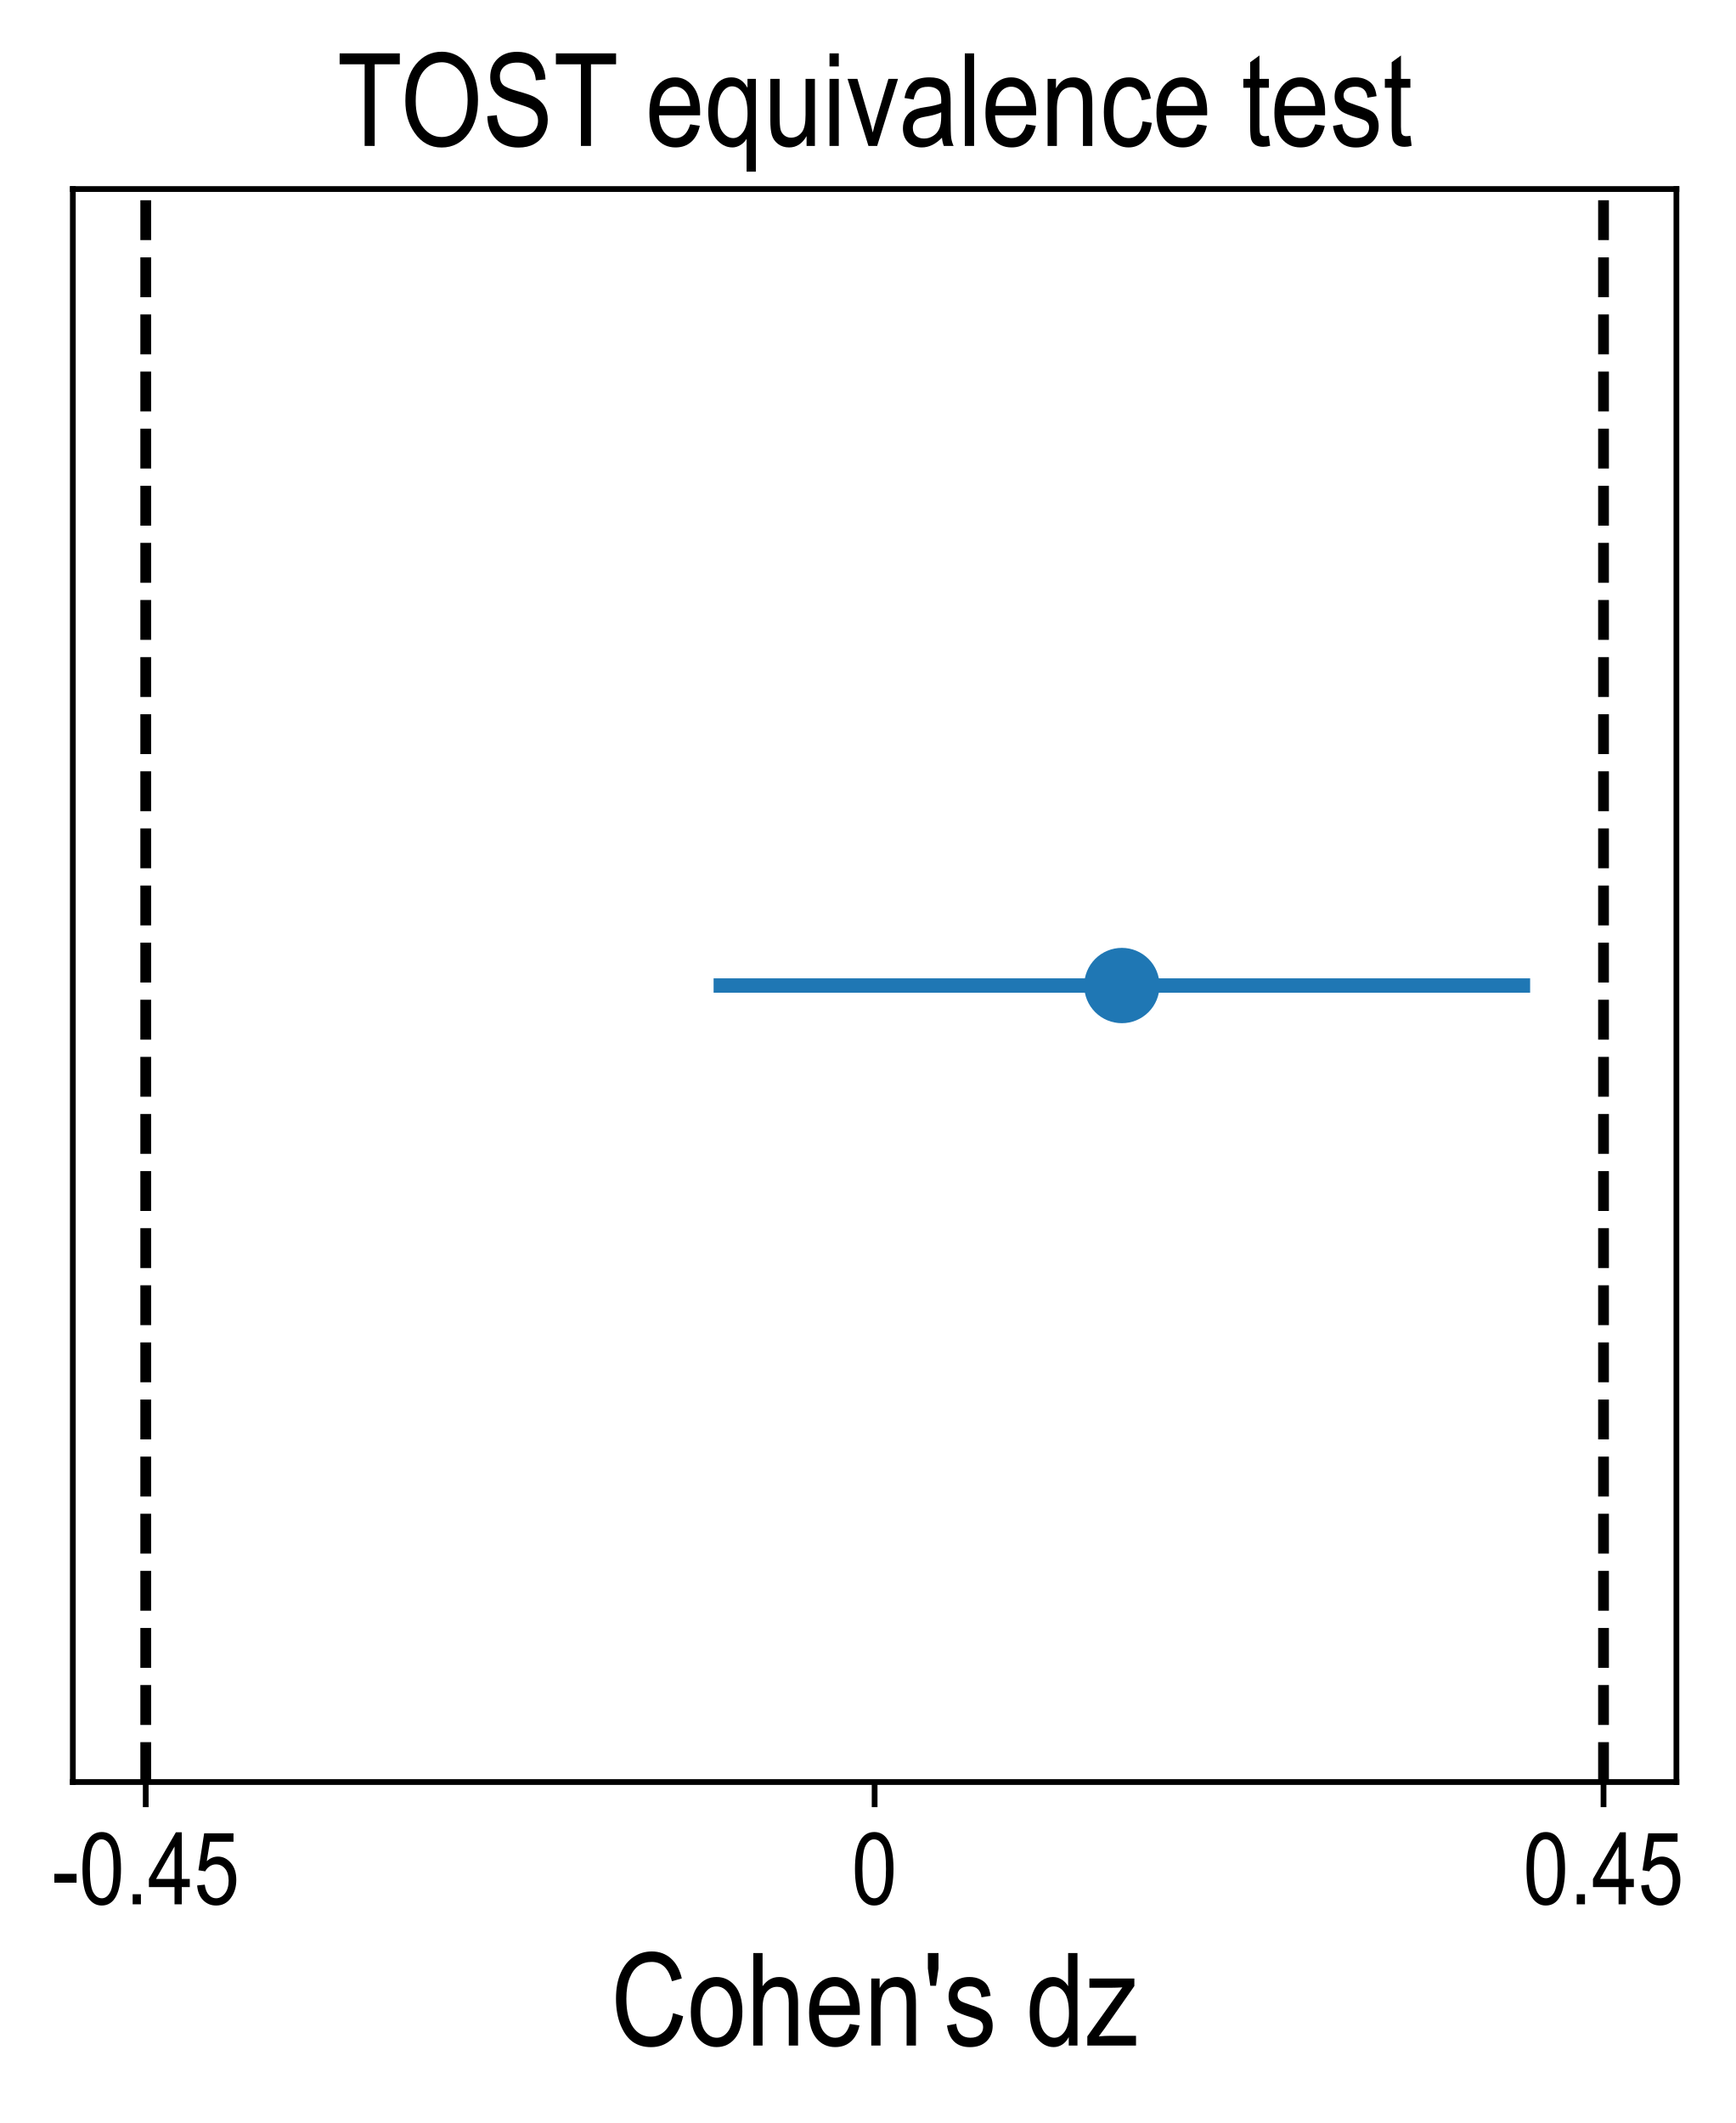
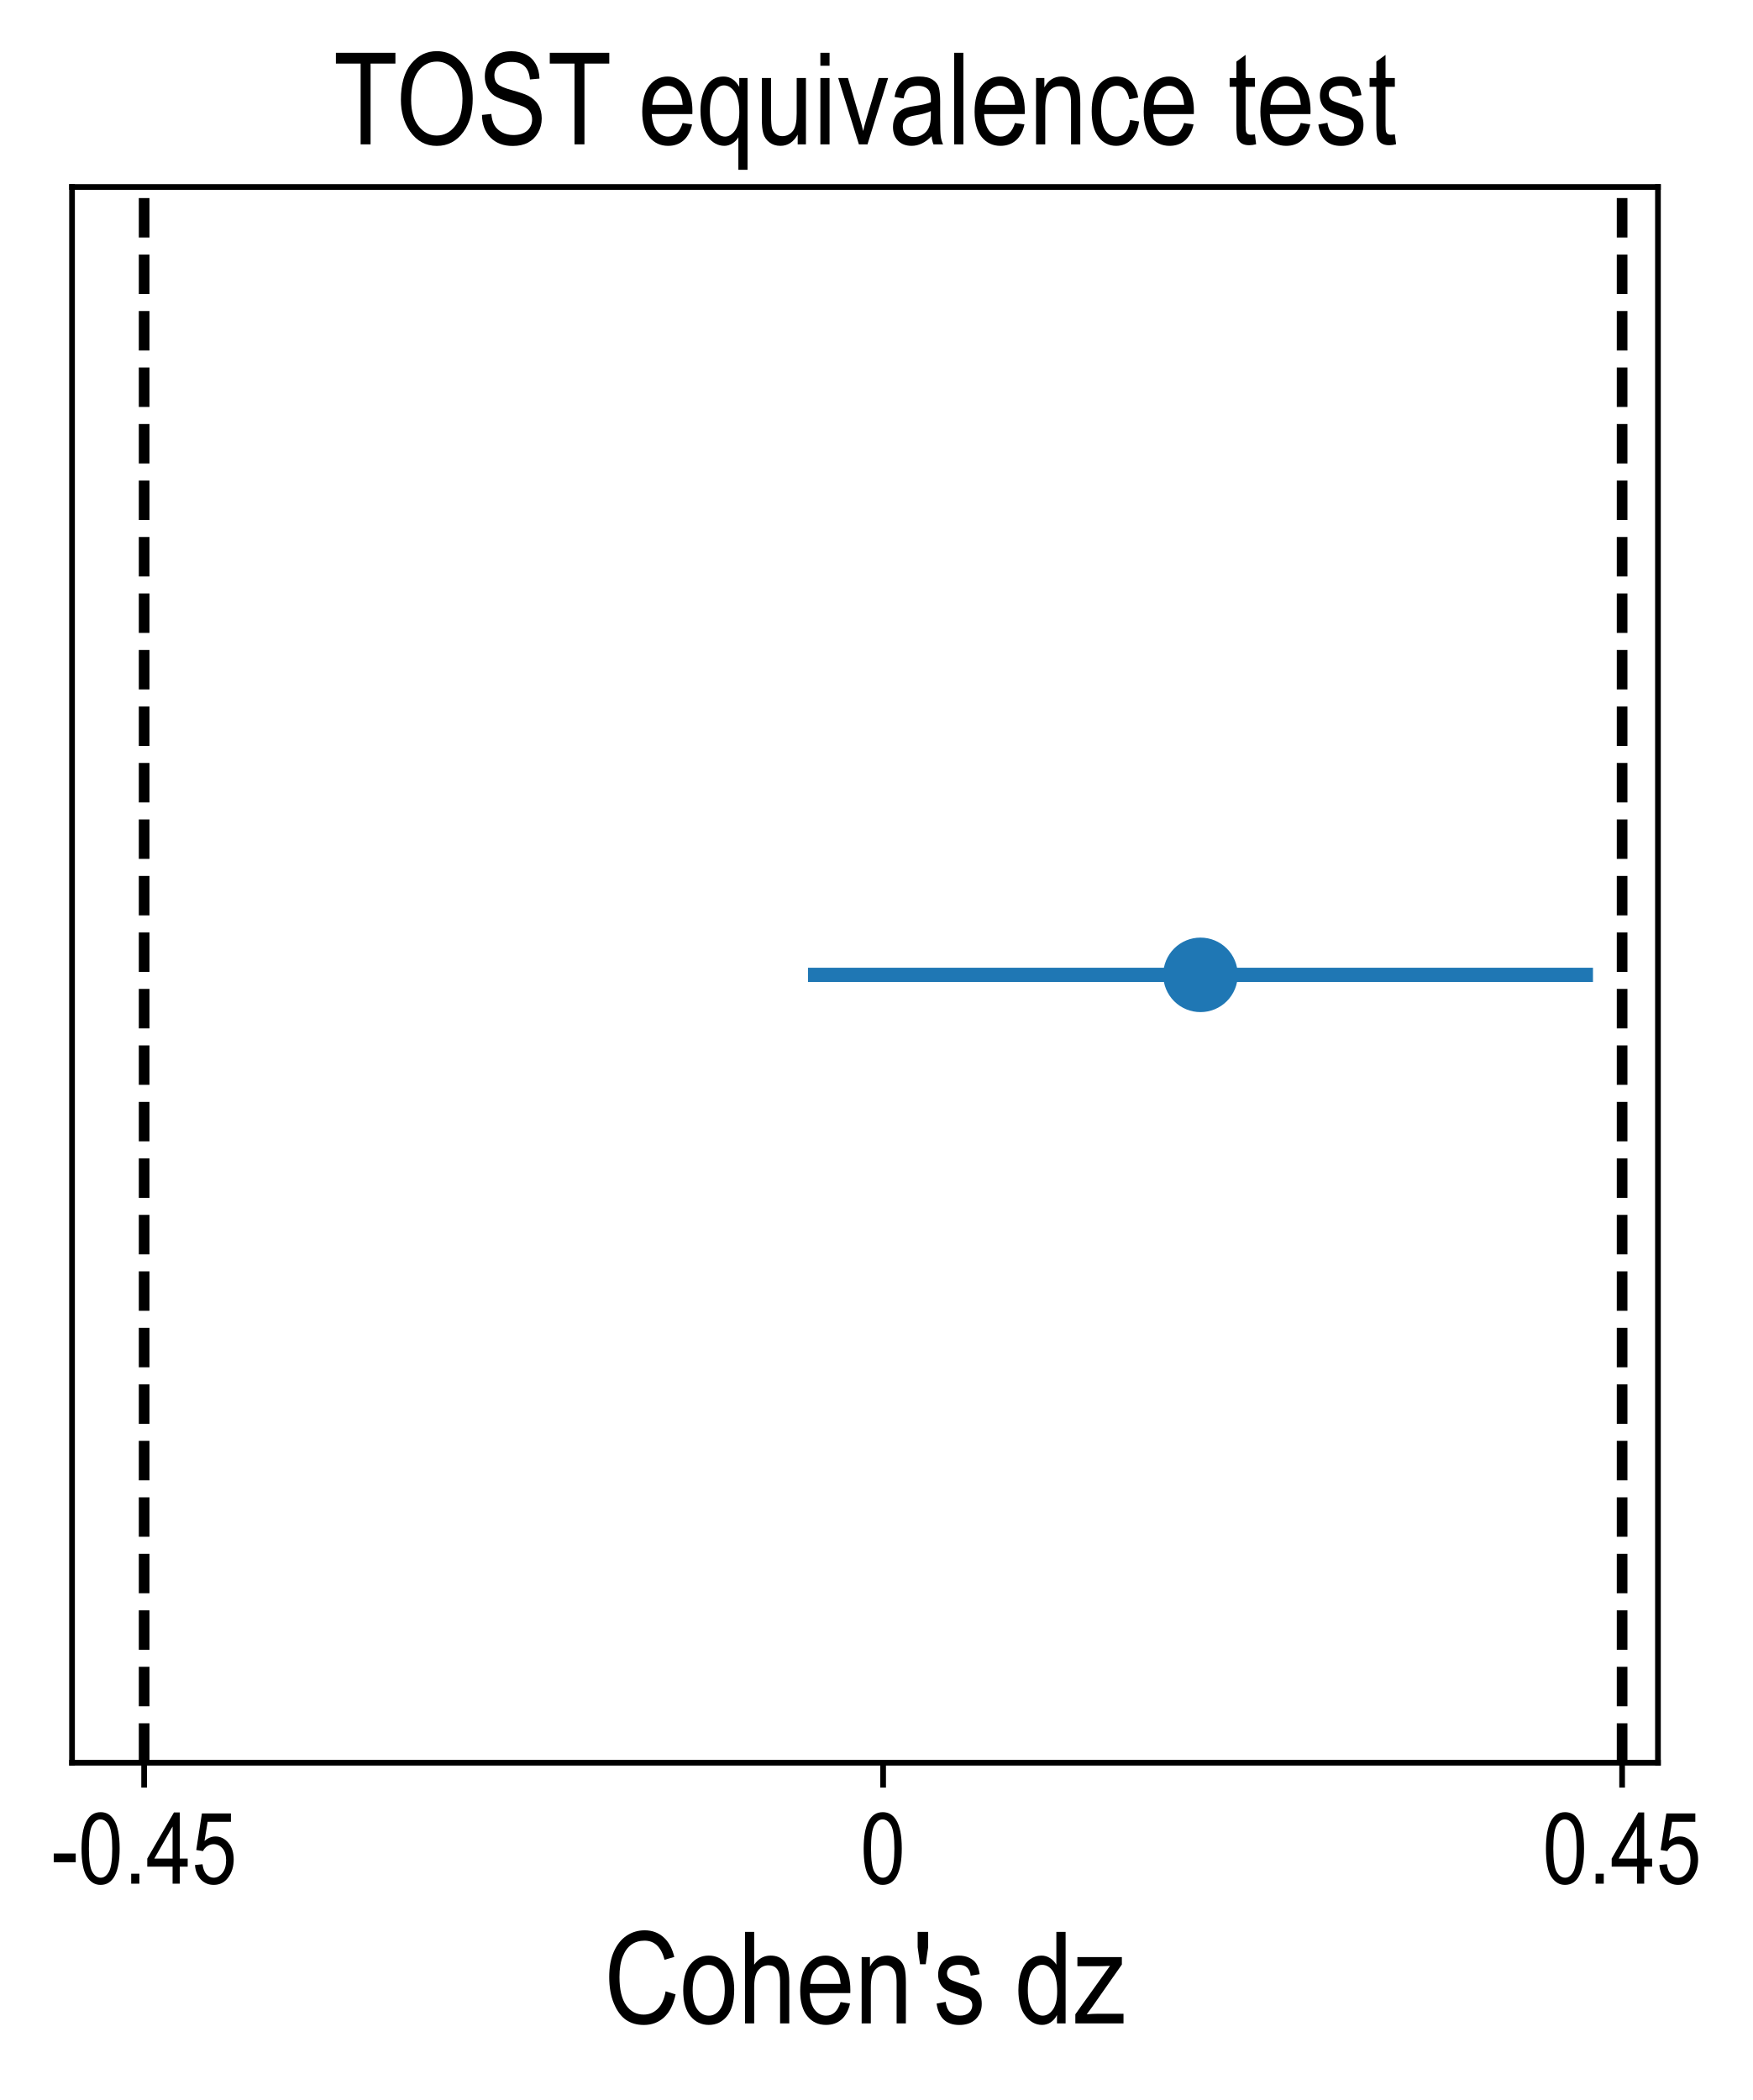
- <svg xmlns="http://www.w3.org/2000/svg" xmlns:xlink="http://www.w3.org/1999/xlink" width="241.567pt" height="295.54pt" viewBox="0 0 241.567 295.54" version="1.1">
+ <svg xmlns="http://www.w3.org/2000/svg" xmlns:xlink="http://www.w3.org/1999/xlink" width="246.669pt" height="295.54pt" viewBox="0 0 246.669 295.54" version="1.1">
  <defs>
    <style type="text/css">*{stroke-linejoin: round; stroke-linecap: butt}</style>
  </defs>
  <g id="figure_1">
    <g id="patch_1">
-       <path d="M 0 295.54  L 241.567 295.54  L 241.567 0  L 0 0  L 0 295.54  z " style="fill: none" />
+       <path d="M 0 295.54  L 246.669 295.54  L 246.669 0  L 0 0  L 0 295.54  z " style="fill: none" />
    </g>
    <g id="axes_1">
      <g id="patch_2">
        <path d="M 10.139 248.075  L 233.339 248.075  L 233.339 26.315  L 10.139 26.315  L 10.139 248.075  z " style="fill: none" />
      </g>
      <g id="PathCollection_1">
        <defs>
-           <path id="m63e1e57380" d="M 0 4.743  C 1.258 4.743 2.465 4.244 3.354 3.354  C 4.244 2.465 4.743 1.258 4.743 0  C 4.743 -1.258 4.244 -2.465 3.354 -3.354  C 2.465 -4.244 1.258 -4.743 0 -4.743  C -1.258 -4.743 -2.465 -4.244 -3.354 -3.354  C -4.244 -2.465 -4.743 -1.258 -4.743 0  C -4.743 1.258 -4.244 2.465 -3.354 3.354  C -2.465 4.244 -1.258 4.743 0 4.743  z " style="stroke: #1f77b4" />
+           <path id="m1de9211cf2" d="M 0 4.743  C 1.258 4.743 2.465 4.244 3.354 3.354  C 4.244 2.465 4.743 1.258 4.743 0  C 4.743 -1.258 4.244 -2.465 3.354 -3.354  C 2.465 -4.244 1.258 -4.743 0 -4.743  C -1.258 -4.743 -2.465 -4.244 -3.354 -3.354  C -4.244 -2.465 -4.743 -1.258 -4.743 0  C -4.743 1.258 -4.244 2.465 -3.354 3.354  C -2.465 4.244 -1.258 4.743 0 4.743  z " style="stroke: #1f77b4" />
        </defs>
-         <g clip-path="url(#pc66dc2a2b5)">
-           <use xlink:href="#m63e1e57380" x="156.151" y="137.195" style="fill: #1f77b4; stroke: #1f77b4" />
+         <g clip-path="url(#pa5dfbec179)">
+           <use xlink:href="#m1de9211cf2" x="168.955" y="137.195" style="fill: #1f77b4; stroke: #1f77b4" />
        </g>
      </g>
      <g id="matplotlib.axis_1">
        <g id="xtick_1">
          <g id="line2d_1">
            <defs>
-               <path id="m46cf5f5c08" d="M 0 0  L 0 3.5  " style="stroke: #000000; stroke-width: 0.8" />
+               <path id="mc096ad868d" d="M 0 0  L 0 3.5  " style="stroke: #000000; stroke-width: 0.8" />
            </defs>
            <g>
-               <use xlink:href="#m46cf5f5c08" x="20.285" y="248.075" style="stroke: #000000; stroke-width: 0.8" />
+               <use xlink:href="#mc096ad868d" x="20.285" y="248.075" style="stroke: #000000; stroke-width: 0.8" />
            </g>
          </g>
          <g id="text_1">
            <g transform="translate(7.2 265.0956) scale(0.14 -0.14)">
              <defs>
                <path id="ArialNarrow-2d" d="M 166 1375  L 166 1941  L 1581 1941  L 1581 1375  L 166 1375  z " transform="scale(0.015625)" />
                <path id="ArialNarrow-30" d="M 209 2259  Q 209 3413 520 4006  Q 831 4600 1438 4600  Q 1975 4600 2284 4119  Q 2659 3538 2659 2259  Q 2659 1113 2350 517  Q 2041 -78 1431 -78  Q 894 -78 551 447  Q 209 972 209 2259  z M 681 2259  Q 681 1144 895 764  Q 1109 384 1444 384  Q 1759 384 1971 768  Q 2184 1153 2184 2259  Q 2184 3378 1970 3756  Q 1756 4134 1416 4134  Q 1103 4134 892 3750  Q 681 3366 681 2259  z " transform="scale(0.015625)" />
                <path id="ArialNarrow-2e" d="M 484 0  L 484 641  L 1009 641  L 1009 0  L 484 0  z " transform="scale(0.015625)" />
                <path id="ArialNarrow-34" d="M 1688 0  L 1688 1097  L 59 1097  L 59 1613  L 1775 4581  L 2150 4581  L 2150 1613  L 2659 1613  L 2659 1097  L 2150 1097  L 2150 0  L 1688 0  z M 1688 1613  L 1688 3678  L 513 1613  L 1688 1613  z " transform="scale(0.015625)" />
                <path id="ArialNarrow-35" d="M 209 1200  L 694 1250  Q 750 813 948 598  Q 1147 384 1409 384  Q 1738 384 1975 686  Q 2213 988 2213 1509  Q 2213 2000 1983 2270  Q 1753 2541 1406 2541  Q 1197 2541 1014 2423  Q 831 2306 725 2097  L 291 2166  L 656 4519  L 2522 4519  L 2522 3981  L 1025 3981  L 822 2750  Q 1156 3038 1531 3038  Q 2003 3038 2351 2636  Q 2700 2234 2700 1553  Q 2700 881 2351 401  Q 2003 -78 1416 -78  Q 928 -78 592 261  Q 256 600 209 1200  z " transform="scale(0.015625)" />
              </defs>
              <use xlink:href="#ArialNarrow-2d" />
              <use xlink:href="#ArialNarrow-30" transform="translate(27.29492 0)" />
              <use xlink:href="#ArialNarrow-2e" transform="translate(72.90039 0)" />
              <use xlink:href="#ArialNarrow-34" transform="translate(95.70312 0)" />
              <use xlink:href="#ArialNarrow-35" transform="translate(141.3086 0)" />
            </g>
          </g>
        </g>
        <g id="xtick_2">
          <g id="line2d_2">
            <g>
-               <use xlink:href="#m46cf5f5c08" x="121.739" y="248.075" style="stroke: #000000; stroke-width: 0.8" />
+               <use xlink:href="#mc096ad868d" x="124.29" y="248.075" style="stroke: #000000; stroke-width: 0.8" />
            </g>
          </g>
          <g id="text_2">
-             <g transform="translate(118.5464 265.0956) scale(0.14 -0.14)">
+             <g transform="translate(121.0974 265.0956) scale(0.14 -0.14)">
              <use xlink:href="#ArialNarrow-30" />
            </g>
          </g>
        </g>
        <g id="xtick_3">
          <g id="line2d_3">
            <g>
-               <use xlink:href="#m46cf5f5c08" x="223.194" y="248.075" style="stroke: #000000; stroke-width: 0.8" />
+               <use xlink:href="#mc096ad868d" x="228.296" y="248.075" style="stroke: #000000; stroke-width: 0.8" />
            </g>
          </g>
          <g id="text_3">
-             <g transform="translate(212.0199 265.0956) scale(0.14 -0.14)">
+             <g transform="translate(217.1219 265.0956) scale(0.14 -0.14)">
              <use xlink:href="#ArialNarrow-30" />
              <use xlink:href="#ArialNarrow-2e" transform="translate(45.60547 0)" />
              <use xlink:href="#ArialNarrow-34" transform="translate(68.4082 0)" />
              <use xlink:href="#ArialNarrow-35" transform="translate(114.0137 0)" />
            </g>
          </g>
        </g>
        <g id="text_4">
          <g transform="translate(85.03876 284.7622) scale(0.18 -0.18)">
            <defs>
              <path id="ArialNarrow-43" d="M 3072 1606  L 3572 1453  Q 3406 681 2992 301  Q 2578 -78 1984 -78  Q 1463 -78 1092 176  Q 722 431 486 993  Q 250 1556 250 2322  Q 250 3078 486 3601  Q 722 4125 1125 4392  Q 1528 4659 2025 4659  Q 2569 4659 2959 4320  Q 3350 3981 3506 3325  L 3019 3184  Q 2769 4141 2016 4141  Q 1641 4141 1366 3948  Q 1091 3756 927 3350  Q 763 2944 763 2322  Q 763 1381 1094 911  Q 1425 441 1975 441  Q 2381 441 2676 730  Q 2972 1019 3072 1606  z " transform="scale(0.015625)" />
              <path id="ArialNarrow-6f" d="M 166 1659  Q 166 2519 527 2956  Q 888 3394 1441 3394  Q 1984 3394 2350 2956  Q 2716 2519 2716 1694  Q 2716 800 2356 362  Q 1997 -75 1441 -75  Q 894 -75 530 364  Q 166 803 166 1659  z M 638 1659  Q 638 1016 872 702  Q 1106 388 1453 388  Q 1778 388 2011 705  Q 2244 1022 2244 1659  Q 2244 2300 2009 2614  Q 1775 2928 1428 2928  Q 1100 2928 869 2612  Q 638 2297 638 1659  z " transform="scale(0.015625)" />
              <path id="ArialNarrow-68" d="M 338 0  L 338 4581  L 797 4581  L 797 2938  Q 959 3166 1164 3280  Q 1369 3394 1616 3394  Q 2050 3394 2301 3117  Q 2553 2841 2553 2103  L 2553 0  L 2094 0  L 2094 2103  Q 2094 2534 1941 2721  Q 1788 2909 1519 2909  Q 1219 2909 1008 2668  Q 797 2428 797 1816  L 797 0  L 338 0  z " transform="scale(0.015625)" />
              <path id="ArialNarrow-65" d="M 2200 1069  L 2675 997  Q 2556 466 2245 195  Q 1934 -75 1475 -75  Q 897 -75 539 364  Q 181 803 181 1631  Q 181 2491 542 2942  Q 903 3394 1456 3394  Q 1984 3394 2337 2950  Q 2691 2506 2691 1666  L 2688 1516  L 656 1516  Q 684 956 915 672  Q 1147 388 1478 388  Q 1997 388 2200 1069  z M 684 1978  L 2203 1978  Q 2172 2409 2019 2622  Q 1797 2931 1453 2931  Q 1144 2931 925 2673  Q 706 2416 684 1978  z " transform="scale(0.015625)" />
              <path id="ArialNarrow-6e" d="M 338 0  L 338 3319  L 753 3319  L 753 2847  Q 903 3122 1120 3258  Q 1338 3394 1619 3394  Q 1838 3394 2023 3308  Q 2209 3222 2323 3083  Q 2438 2944 2494 2722  Q 2550 2500 2550 2041  L 2550 0  L 2088 0  L 2088 2019  Q 2088 2384 2025 2553  Q 1963 2722 1830 2814  Q 1697 2906 1522 2906  Q 1191 2906 994 2659  Q 797 2413 797 1813  L 797 0  L 338 0  z " transform="scale(0.015625)" />
              <path id="ArialNarrow-27" d="M 341 2959  L 222 3816  L 222 4581  L 747 4581  L 747 3816  L 625 2959  L 341 2959  z " transform="scale(0.015625)" />
              <path id="ArialNarrow-73" d="M 163 991  L 619 1078  Q 659 728 840 558  Q 1022 388 1322 388  Q 1622 388 1786 536  Q 1950 684 1950 913  Q 1950 1109 1809 1219  Q 1713 1294 1341 1406  Q 803 1572 622 1687  Q 441 1803 341 1997  Q 241 2191 241 2438  Q 241 2863 512 3128  Q 784 3394 1266 3394  Q 1569 3394 1798 3284  Q 2028 3175 2150 2990  Q 2272 2806 2319 2463  L 1869 2388  Q 1806 2931 1278 2931  Q 978 2931 831 2811  Q 684 2691 684 2503  Q 684 2319 825 2213  Q 909 2150 1325 2013  Q 1897 1828 2065 1720  Q 2234 1613 2328 1427  Q 2422 1241 2422 984  Q 2422 509 2120 215  Q 1819 -78 1297 -78  Q 319 -78 163 991  z " transform="scale(0.015625)" />
              <path id="ArialNarrow-20" transform="scale(0.015625)" />
              <path id="ArialNarrow-64" d="M 2103 0  L 2103 419  Q 1978 178 1781 51  Q 1584 -75 1356 -75  Q 875 -75 523 379  Q 172 834 172 1659  Q 172 2225 328 2619  Q 484 3013 745 3203  Q 1006 3394 1325 3394  Q 1553 3394 1748 3273  Q 1944 3153 2072 2938  L 2072 4581  L 2534 4581  L 2534 0  L 2103 0  z M 644 1656  Q 644 1013 867 700  Q 1091 388 1388 388  Q 1681 388 1897 688  Q 2113 988 2113 1594  Q 2113 2291 1897 2611  Q 1681 2931 1353 2931  Q 1063 2931 853 2623  Q 644 2316 644 1656  z " transform="scale(0.015625)" />
              <path id="ArialNarrow-7a" d="M 103 0  L 103 456  L 1838 2881  Q 1541 2863 1316 2863  L 206 2863  L 206 3319  L 2431 3319  L 2431 2947  L 956 841  L 672 456  Q 981 484 1253 484  L 2513 484  L 2513 0  L 103 0  z " transform="scale(0.015625)" />
            </defs>
            <use xlink:href="#ArialNarrow-43" />
            <use xlink:href="#ArialNarrow-6f" transform="translate(59.17969 0)" />
            <use xlink:href="#ArialNarrow-68" transform="translate(104.7852 0)" />
            <use xlink:href="#ArialNarrow-65" transform="translate(150.3906 0)" />
            <use xlink:href="#ArialNarrow-6e" transform="translate(195.9961 0)" />
            <use xlink:href="#ArialNarrow-27" transform="translate(241.6016 0)" />
            <use xlink:href="#ArialNarrow-73" transform="translate(257.3242 0)" />
            <use xlink:href="#ArialNarrow-20" transform="translate(298.3398 0)" />
            <use xlink:href="#ArialNarrow-64" transform="translate(321.1426 0)" />
            <use xlink:href="#ArialNarrow-7a" transform="translate(366.748 0)" />
          </g>
        </g>
      </g>
      <g id="matplotlib.axis_2" />
      <g id="line2d_4">
-         <path d="M 100.325 137.195  L 211.978 137.195  " clip-path="url(#pc66dc2a2b5)" style="fill: none; stroke: #1f77b4; stroke-width: 2; stroke-linecap: square" />
+         <path d="M 114.716 137.195  L 223.194 137.195  " clip-path="url(#pa5dfbec179)" style="fill: none; stroke: #1f77b4; stroke-width: 2; stroke-linecap: square" />
      </g>
      <g id="line2d_5">
-         <path d="M 20.285 248.075  L 20.285 26.315  " clip-path="url(#pc66dc2a2b5)" style="fill: none; stroke-dasharray: 5.55,2.4; stroke-dashoffset: 0; stroke: #000000; stroke-width: 1.5" />
+         <path d="M 20.285 248.075  L 20.285 26.315  " clip-path="url(#pa5dfbec179)" style="fill: none; stroke-dasharray: 5.55,2.4; stroke-dashoffset: 0; stroke: #000000; stroke-width: 1.5" />
      </g>
      <g id="line2d_6">
-         <path d="M 223.194 248.075  L 223.194 26.315  " clip-path="url(#pc66dc2a2b5)" style="fill: none; stroke-dasharray: 5.55,2.4; stroke-dashoffset: 0; stroke: #000000; stroke-width: 1.5" />
+         <path d="M 228.296 248.075  L 228.296 26.315  " clip-path="url(#pa5dfbec179)" style="fill: none; stroke-dasharray: 5.55,2.4; stroke-dashoffset: 0; stroke: #000000; stroke-width: 1.5" />
      </g>
      <g id="patch_3">
        <path d="M 10.139 248.075  L 10.139 26.315  " style="fill: none; stroke: #000000; stroke-width: 0.8; stroke-linejoin: miter; stroke-linecap: square" />
      </g>
      <g id="patch_4">
        <path d="M 233.339 248.075  L 233.339 26.315  " style="fill: none; stroke: #000000; stroke-width: 0.8; stroke-linejoin: miter; stroke-linecap: square" />
      </g>
      <g id="patch_5">
        <path d="M 10.139 248.075  L 233.339 248.075  " style="fill: none; stroke: #000000; stroke-width: 0.8; stroke-linejoin: miter; stroke-linecap: square" />
      </g>
      <g id="patch_6">
        <path d="M 10.139 26.315  L 233.339 26.315  " style="fill: none; stroke: #000000; stroke-width: 0.8; stroke-linejoin: miter; stroke-linecap: square" />
      </g>
      <g id="text_5">
        <g transform="translate(46.90548 20.31469) scale(0.18 -0.18)">
          <defs>
            <path id="ArialNarrow-54" d="M 1369 0  L 1369 4041  L 131 4041  L 131 4581  L 3109 4581  L 3109 4041  L 1866 4041  L 1866 0  L 1369 0  z " transform="scale(0.015625)" />
            <path id="ArialNarrow-4f" d="M 266 2231  Q 266 3403 781 4033  Q 1297 4663 2066 4663  Q 2563 4663 2972 4381  Q 3381 4100 3620 3564  Q 3859 3028 3859 2288  Q 3859 1269 3397 628  Q 2888 -78 2063 -78  Q 1231 -78 725 647  Q 266 1303 266 2231  z M 778 2222  Q 778 1375 1151 908  Q 1525 441 2059 441  Q 2606 441 2976 912  Q 3347 1384 3347 2300  Q 3347 2891 3156 3356  Q 3009 3713 2714 3927  Q 2419 4141 2069 4141  Q 1506 4141 1142 3672  Q 778 3203 778 2222  z " transform="scale(0.015625)" />
            <path id="ArialNarrow-53" d="M 238 1472  L 706 1522  Q 744 1144 876 933  Q 1009 722 1256 594  Q 1503 466 1813 466  Q 2256 466 2501 683  Q 2747 900 2747 1247  Q 2747 1450 2658 1601  Q 2569 1753 2389 1850  Q 2209 1947 1613 2122  Q 1081 2278 856 2437  Q 631 2597 506 2842  Q 381 3088 381 3397  Q 381 3953 740 4306  Q 1100 4659 1709 4659  Q 2128 4659 2442 4493  Q 2756 4328 2929 4018  Q 3103 3709 3116 3291  L 2638 3247  Q 2600 3694 2370 3909  Q 2141 4125 1725 4125  Q 1303 4125 1081 3936  Q 859 3747 859 3447  Q 859 3169 1022 3016  Q 1184 2863 1753 2706  Q 2309 2553 2534 2441  Q 2878 2266 3053 1980  Q 3228 1694 3228 1297  Q 3228 903 3043 579  Q 2859 256 2542 87  Q 2225 -81 1778 -81  Q 1081 -81 667 337  Q 253 756 238 1472  z " transform="scale(0.015625)" />
            <path id="ArialNarrow-71" d="M 2072 -1272  L 2072 353  Q 1963 163 1767 44  Q 1572 -75 1375 -75  Q 888 -75 531 387  Q 175 850 175 1691  Q 175 2422 475 2908  Q 775 3394 1325 3394  Q 1578 3394 1775 3264  Q 1972 3134 2116 2875  L 2116 3319  L 2531 3319  L 2531 -1272  L 2072 -1272  z M 647 1669  Q 647 1022 872 705  Q 1097 388 1409 388  Q 1688 388 1903 692  Q 2119 997 2119 1600  Q 2119 2284 1892 2617  Q 1666 2950 1353 2950  Q 1069 2950 858 2639  Q 647 2328 647 1669  z " transform="scale(0.015625)" />
            <path id="ArialNarrow-75" d="M 2122 0  L 2122 488  Q 1963 206 1747 65  Q 1531 -75 1259 -75  Q 938 -75 709 98  Q 481 272 404 537  Q 328 803 328 1263  L 328 3319  L 788 3319  L 788 1478  Q 788 966 839 792  Q 891 619 1030 514  Q 1169 409 1347 409  Q 1678 409 1891 681  Q 2072 916 2072 1541  L 2072 3319  L 2534 3319  L 2534 0  L 2122 0  z " transform="scale(0.015625)" />
            <path id="ArialNarrow-69" d="M 338 3934  L 338 4581  L 797 4581  L 797 3934  L 338 3934  z M 338 0  L 338 3319  L 797 3319  L 797 0  L 338 0  z " transform="scale(0.015625)" />
            <path id="ArialNarrow-76" d="M 1100 0  L 66 3319  L 553 3319  L 1138 1331  Q 1238 994 1313 663  Q 1372 925 1481 1294  L 2088 3319  L 2563 3319  L 1531 0  L 1100 0  z " transform="scale(0.015625)" />
            <path id="ArialNarrow-61" d="M 2113 409  Q 1881 169 1631 47  Q 1381 -75 1113 -75  Q 688 -75 434 181  Q 181 438 181 872  Q 181 1159 300 1381  Q 419 1603 625 1728  Q 831 1853 1250 1913  Q 1813 1994 2075 2106  L 2078 2250  Q 2078 2591 1956 2728  Q 1784 2928 1428 2928  Q 1106 2928 947 2795  Q 788 2663 713 2297  L 259 2372  Q 356 2906 651 3150  Q 947 3394 1497 3394  Q 1925 3394 2169 3233  Q 2413 3072 2477 2834  Q 2541 2597 2541 2141  L 2541 1391  Q 2541 603 2570 398  Q 2600 194 2688 0  L 2206 0  Q 2134 172 2113 409  z M 2075 1666  Q 1822 1541 1322 1453  Q 1031 1403 915 1339  Q 800 1275 736 1158  Q 672 1041 672 888  Q 672 650 819 508  Q 966 366 1225 366  Q 1472 366 1673 494  Q 1875 622 1975 836  Q 2075 1050 2075 1459  L 2075 1666  z " transform="scale(0.015625)" />
            <path id="ArialNarrow-6c" d="M 325 0  L 325 4581  L 784 4581  L 784 0  L 325 0  z " transform="scale(0.015625)" />
            <path id="ArialNarrow-63" d="M 2122 1216  L 2575 1144  Q 2497 550 2183 237  Q 1869 -75 1428 -75  Q 894 -75 548 364  Q 203 803 203 1663  Q 203 2528 551 2961  Q 900 3394 1447 3394  Q 1869 3394 2158 3131  Q 2447 2869 2528 2344  L 2081 2259  Q 2016 2597 1853 2764  Q 1691 2931 1463 2931  Q 1122 2931 898 2629  Q 675 2328 675 1672  Q 675 994 889 691  Q 1103 388 1438 388  Q 1700 388 1886 589  Q 2072 791 2122 1216  z " transform="scale(0.015625)" />
            <path id="ArialNarrow-74" d="M 1366 503  L 1428 6  Q 1238 -44 1084 -44  Q 844 -44 697 51  Q 550 147 495 312  Q 441 478 441 972  L 441 2881  L 103 2881  L 103 3319  L 441 3319  L 441 4141  L 900 4478  L 900 3319  L 1366 3319  L 1366 2881  L 900 2881  L 900 941  Q 900 672 941 594  Q 1000 481 1163 481  Q 1241 481 1366 503  z " transform="scale(0.015625)" />
          </defs>
          <use xlink:href="#ArialNarrow-54" />
          <use xlink:href="#ArialNarrow-4f" transform="translate(48.72266 0)" />
          <use xlink:href="#ArialNarrow-53" transform="translate(112.541 0)" />
          <use xlink:href="#ArialNarrow-54" transform="translate(167.2285 0)" />
          <use xlink:href="#ArialNarrow-20" transform="translate(215.9512 0)" />
          <use xlink:href="#ArialNarrow-65" transform="translate(238.7539 0)" />
          <use xlink:href="#ArialNarrow-71" transform="translate(284.3594 0)" />
          <use xlink:href="#ArialNarrow-75" transform="translate(329.9648 0)" />
          <use xlink:href="#ArialNarrow-69" transform="translate(375.5703 0)" />
          <use xlink:href="#ArialNarrow-76" transform="translate(393.7832 0)" />
          <use xlink:href="#ArialNarrow-61" transform="translate(434.7988 0)" />
          <use xlink:href="#ArialNarrow-6c" transform="translate(480.4043 0)" />
          <use xlink:href="#ArialNarrow-65" transform="translate(498.6172 0)" />
          <use xlink:href="#ArialNarrow-6e" transform="translate(544.2227 0)" />
          <use xlink:href="#ArialNarrow-63" transform="translate(589.8281 0)" />
          <use xlink:href="#ArialNarrow-65" transform="translate(630.8438 0)" />
          <use xlink:href="#ArialNarrow-20" transform="translate(676.4492 0)" />
          <use xlink:href="#ArialNarrow-74" transform="translate(699.252 0)" />
          <use xlink:href="#ArialNarrow-65" transform="translate(722.0547 0)" />
          <use xlink:href="#ArialNarrow-73" transform="translate(767.6602 0)" />
          <use xlink:href="#ArialNarrow-74" transform="translate(808.6758 0)" />
        </g>
      </g>
    </g>
  </g>
  <defs>
-     <clipPath id="pc66dc2a2b5">
+     <clipPath id="pa5dfbec179">
      <rect x="10.139" y="26.315" width="223.2" height="221.76" />
    </clipPath>
  </defs>
</svg>
